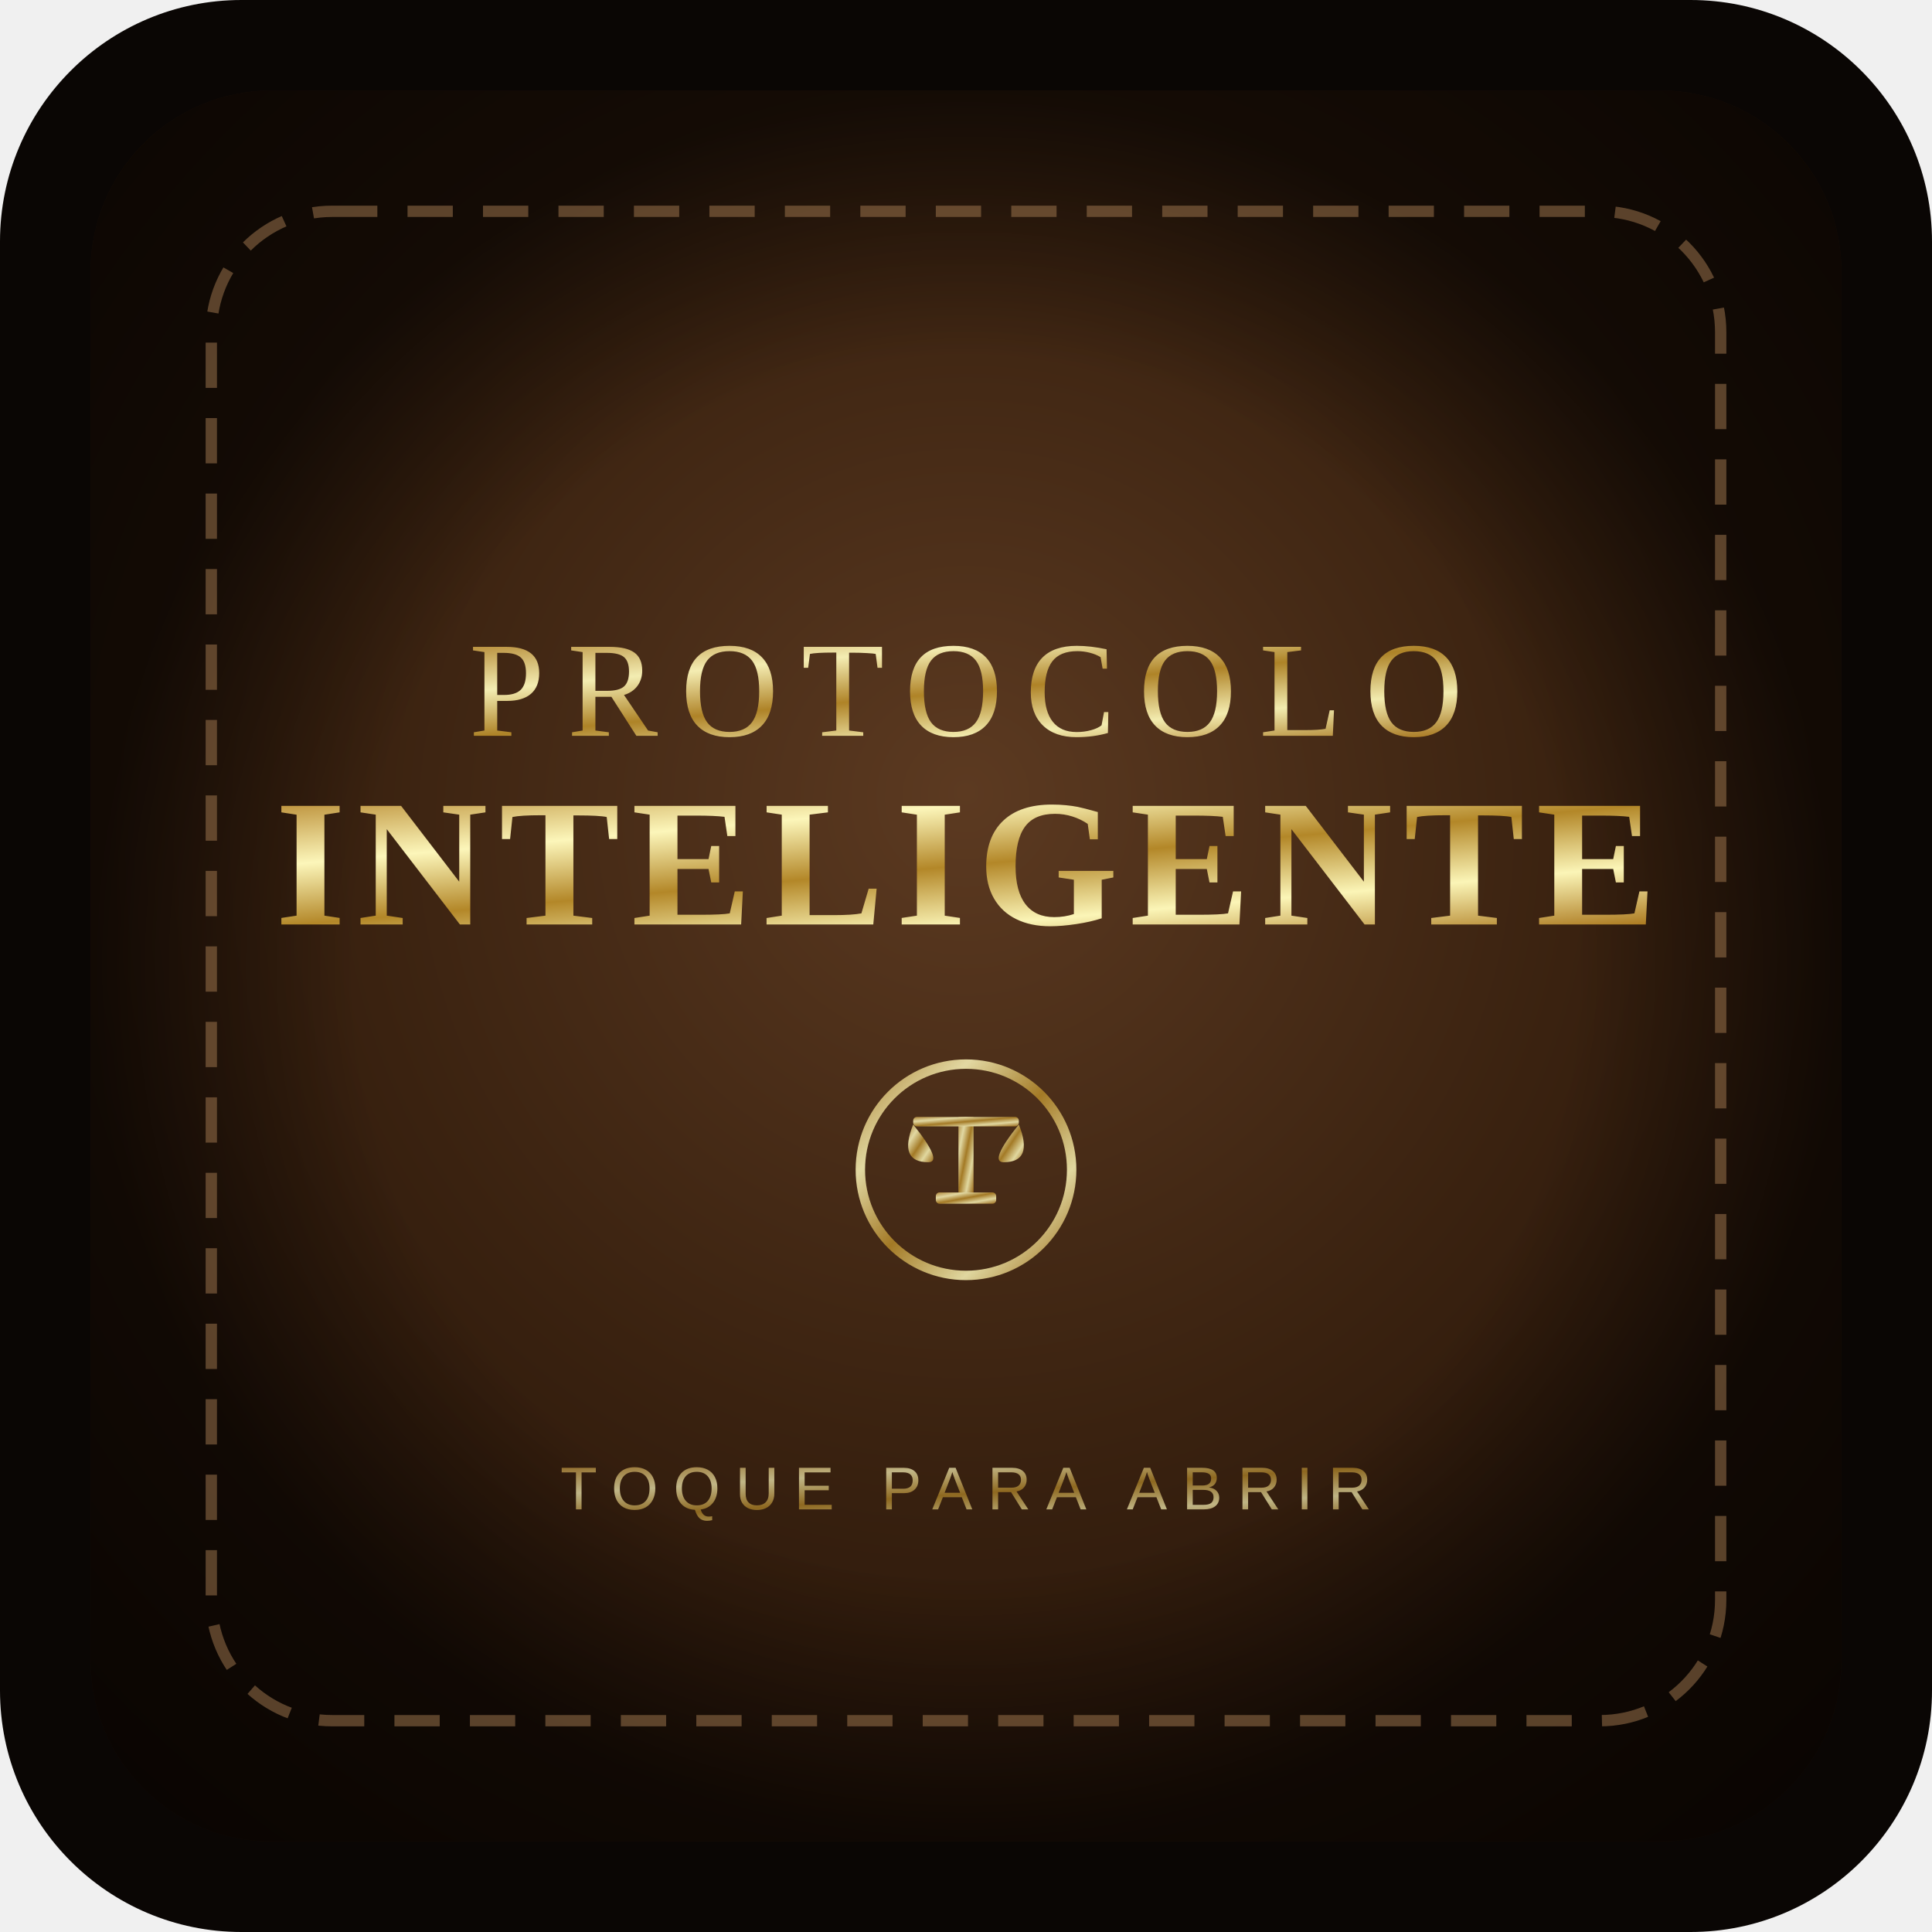
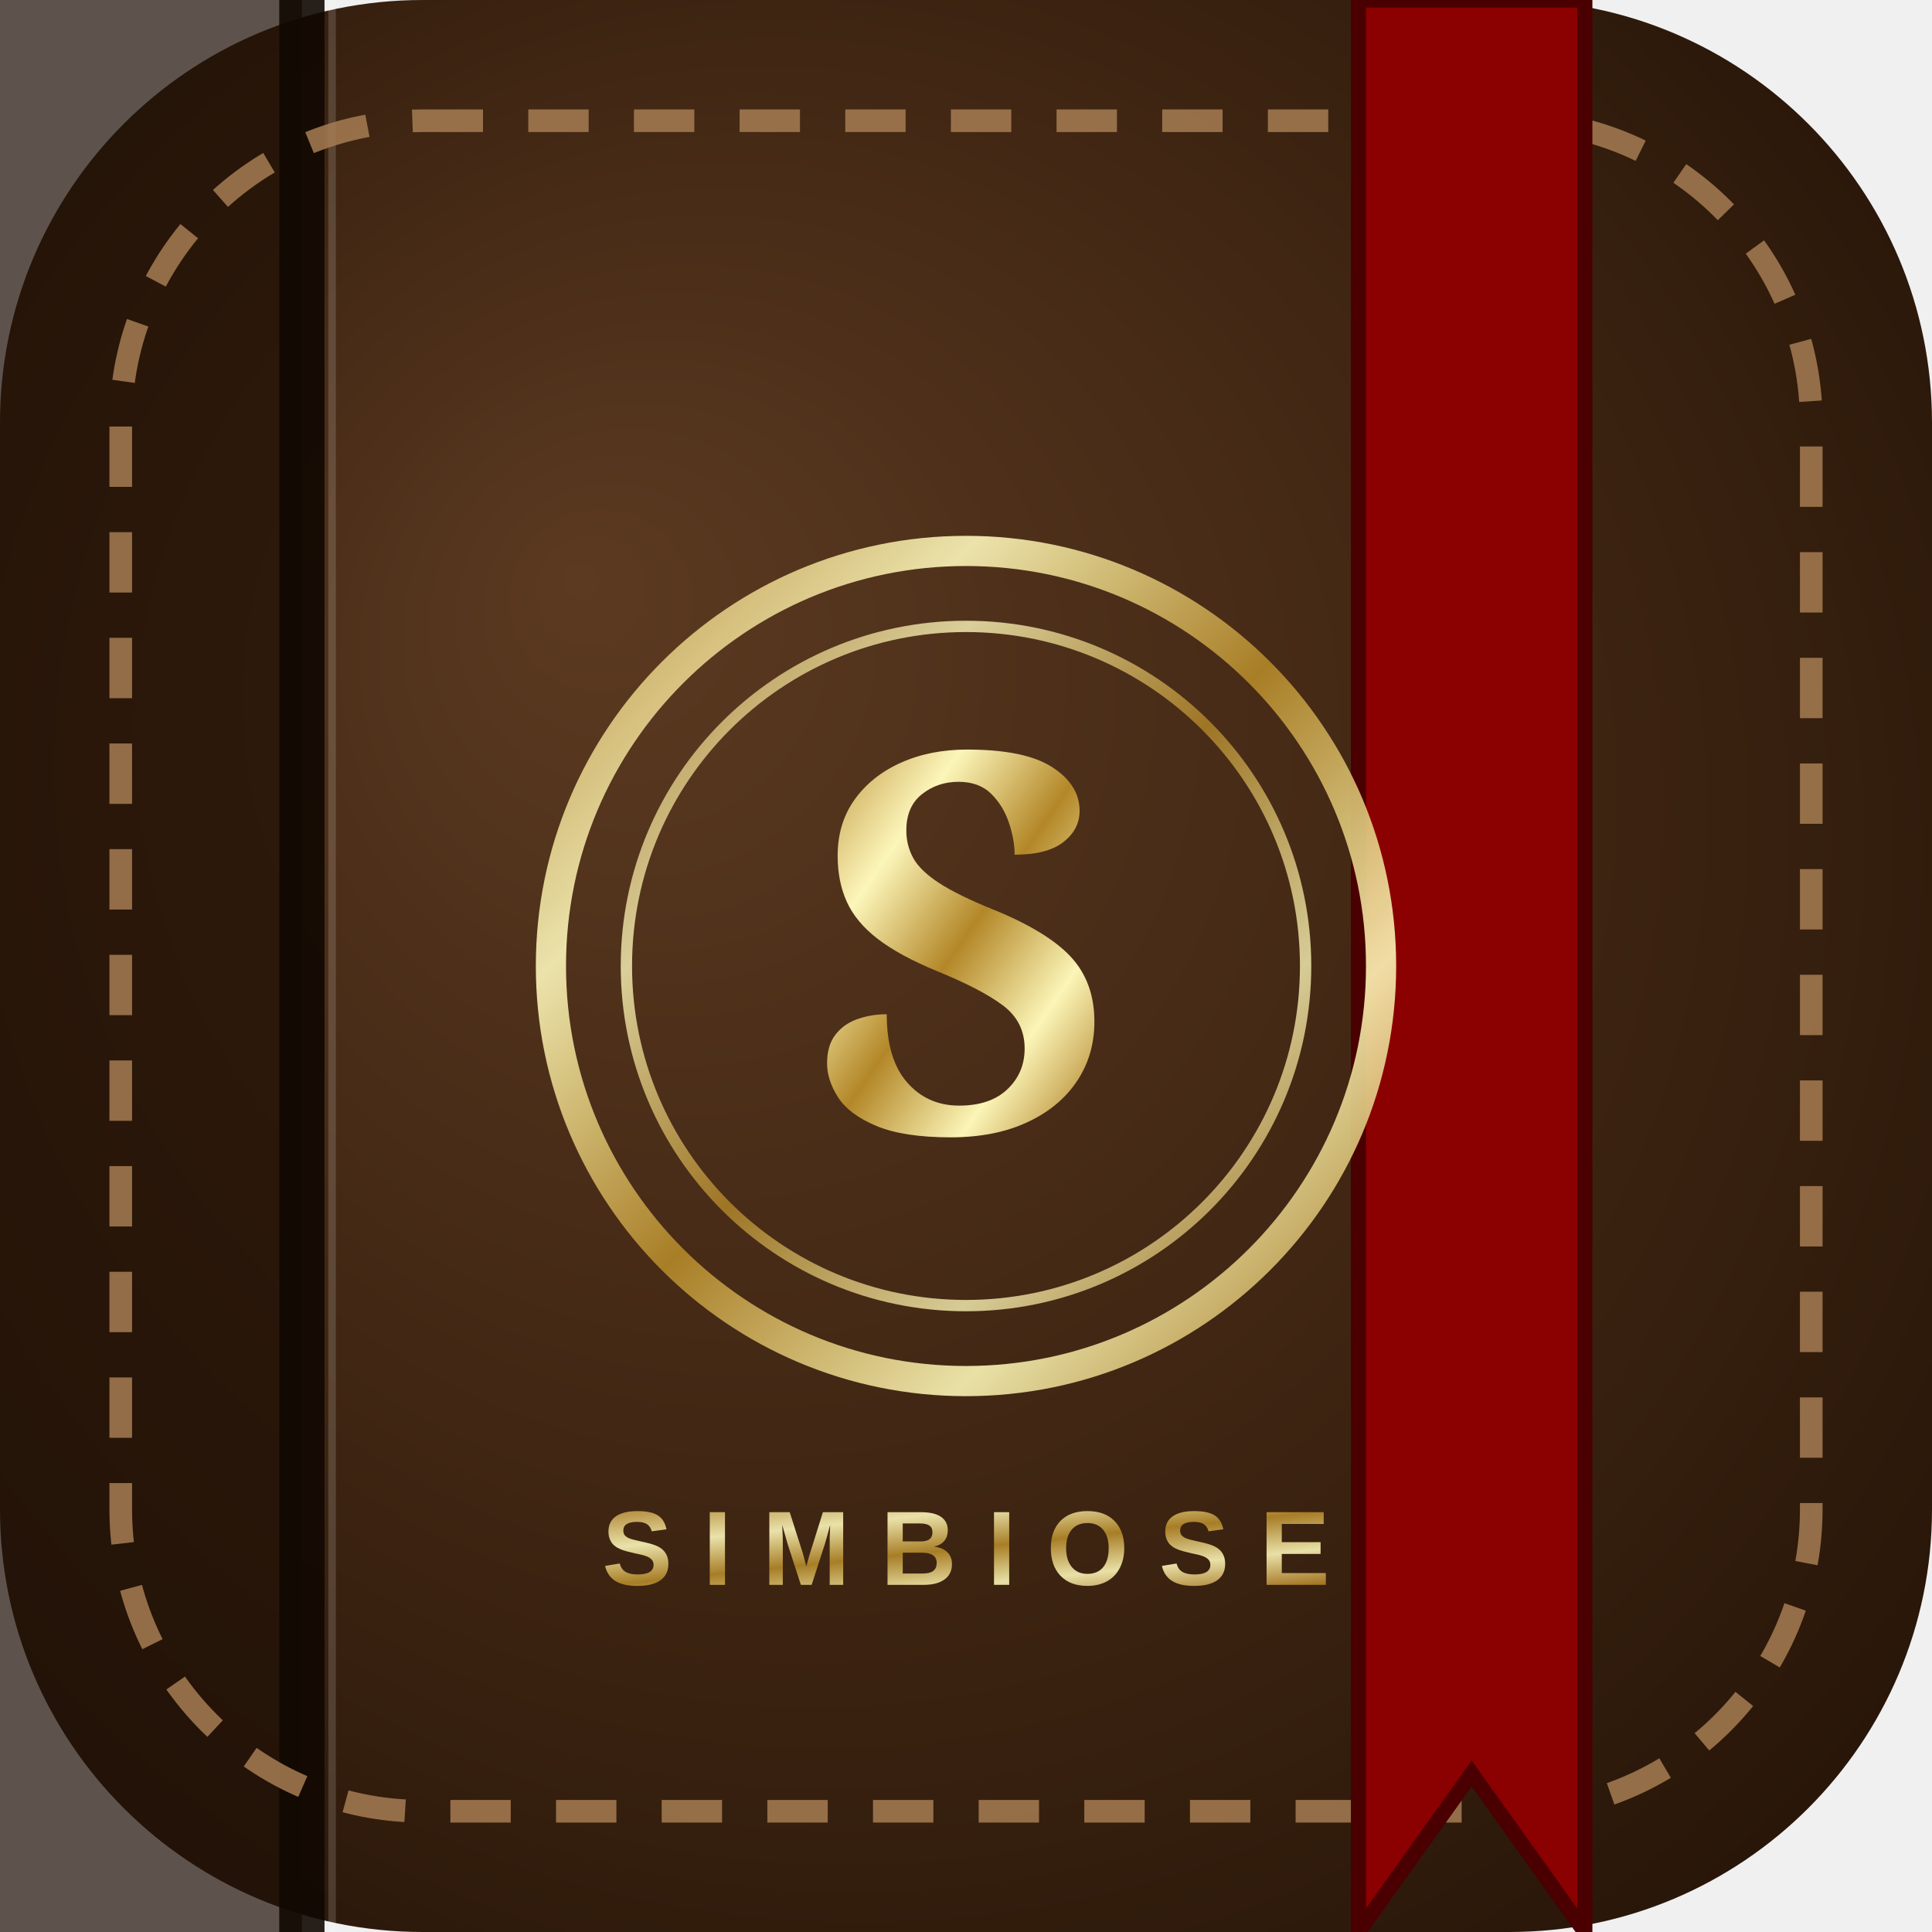
<svg xmlns="http://www.w3.org/2000/svg" viewBox="0 0 512 512">
  <defs>
-     <radialGradient id="leather" cx="50%" cy="45%" r="70%" fx="50%" fy="40%">
+     <radialGradient id="leather" cx="50%" cy="50%" r="75%" fx="30%" fy="30%">
      <stop offset="0%" stop-color="#5c3a21" />
-       <stop offset="50%" stop-color="#3a2210" />
-       <stop offset="100%" stop-color="#1a0c04" />
-     </radialGradient>
-     <radialGradient id="shadow" cx="50%" cy="50%" r="50%">
-       <stop offset="70%" stop-color="transparent" />
-       <stop offset="100%" stop-color="#000000" stop-opacity="0.6" />
+       <stop offset="60%" stop-color="#3a2210" />
+       <stop offset="100%" stop-color="#1f1005" />
    </radialGradient>
    <linearGradient id="gold" x1="0%" y1="0%" x2="100%" y2="100%">
      <stop offset="0%" stop-color="#bf953f" />
      <stop offset="25%" stop-color="#fcf6ba" />
      <stop offset="50%" stop-color="#b38728" />
      <stop offset="75%" stop-color="#fbf5b7" />
      <stop offset="100%" stop-color="#aa771c" />
    </linearGradient>
  </defs>
-   <rect x="0" y="0" width="512" height="512" rx="64" fill="#0a0604" />
-   <rect x="24" y="24" width="464" height="464" rx="48" fill="url(#leather)" />
-   <rect x="24" y="24" width="464" height="464" rx="48" fill="url(#shadow)" />
-   <rect x="56" y="56" width="400" height="400" rx="32" fill="none" stroke="#a67c52" stroke-width="3" stroke-dasharray="12, 8" opacity="0.5" />
-   <text x="256" y="195" font-family="Georgia, 'Times New Roman', serif" font-size="36" font-weight="normal" letter-spacing="6" fill="url(#gold)" text-anchor="middle" opacity="0.95">PROTOCOLO</text>
-   <text x="256" y="245" font-family="Georgia, 'Times New Roman', serif" font-size="48" font-weight="bold" letter-spacing="3" fill="url(#gold)" text-anchor="middle">INTELIGENTE</text>
-   <circle cx="256" cy="310" r="28" fill="none" stroke="url(#gold)" stroke-width="2.5" opacity="0.85" />
-   <g transform="translate(256, 310)" fill="url(#gold)" opacity="0.85">
-     <rect x="-2" y="-14" width="4" height="20" />
-     <rect x="-8" y="6" width="16" height="3" rx="1" />
-     <rect x="-14" y="-14" width="28" height="2.5" rx="1" />
-     <path d="M -14 -12 Q -18 -2, -10 -2 Q -6 -2, -14 -12" />
-     <path d="M 14 -12 Q 18 -2, 10 -2 Q 6 -2, 14 -12" />
-   </g>
-   <text x="256" y="400" font-family="Arial, Helvetica, sans-serif" font-size="16" font-weight="normal" letter-spacing="4" fill="url(#gold)" text-anchor="middle" opacity="0.7">TOQUE PARA ABRIR</text>
+   <rect x="0" y="0" width="512" height="512" rx="112" fill="url(#leather)" />
+   <rect x="0" y="0" width="80" height="512" rx="0" fill="#1f1005" opacity="0.7" />
+   <line x1="80" y1="0" x2="80" y2="512" stroke="#110802" stroke-width="12" opacity="0.9" />
+   <line x1="88" y1="0" x2="88" y2="512" stroke="#ffffff" stroke-width="2" opacity="0.15" />
+   <rect x="32" y="32" width="448" height="448" rx="80" fill="none" stroke="#a67c52" stroke-width="6" stroke-dasharray="16, 12" opacity="0.85" />
+   <path d="M 360 0 L 420 0 L 420 512 L 390 470 L 360 512 Z" fill="#8b0000" />
+   <path d="M 360 0 L 420 0 L 420 512 L 390 470 L 360 512 Z" fill="none" stroke="#4a0000" stroke-width="4" />
+   <circle cx="256" cy="256" r="110" fill="none" stroke="url(#gold)" stroke-width="8" opacity="0.9" />
+   <circle cx="256" cy="256" r="90" fill="none" stroke="url(#gold)" stroke-width="3" opacity="0.8" />
+   <text x="256" y="300" font-family="Georgia, serif" font-size="140" font-weight="bold" fill="url(#gold)" text-anchor="middle">S</text>
+   <text x="256" y="420" font-family="Arial, sans-serif" font-size="28" font-weight="bold" letter-spacing="8" fill="url(#gold)" text-anchor="middle" opacity="0.9">SIMBIOSE</text>
</svg>
